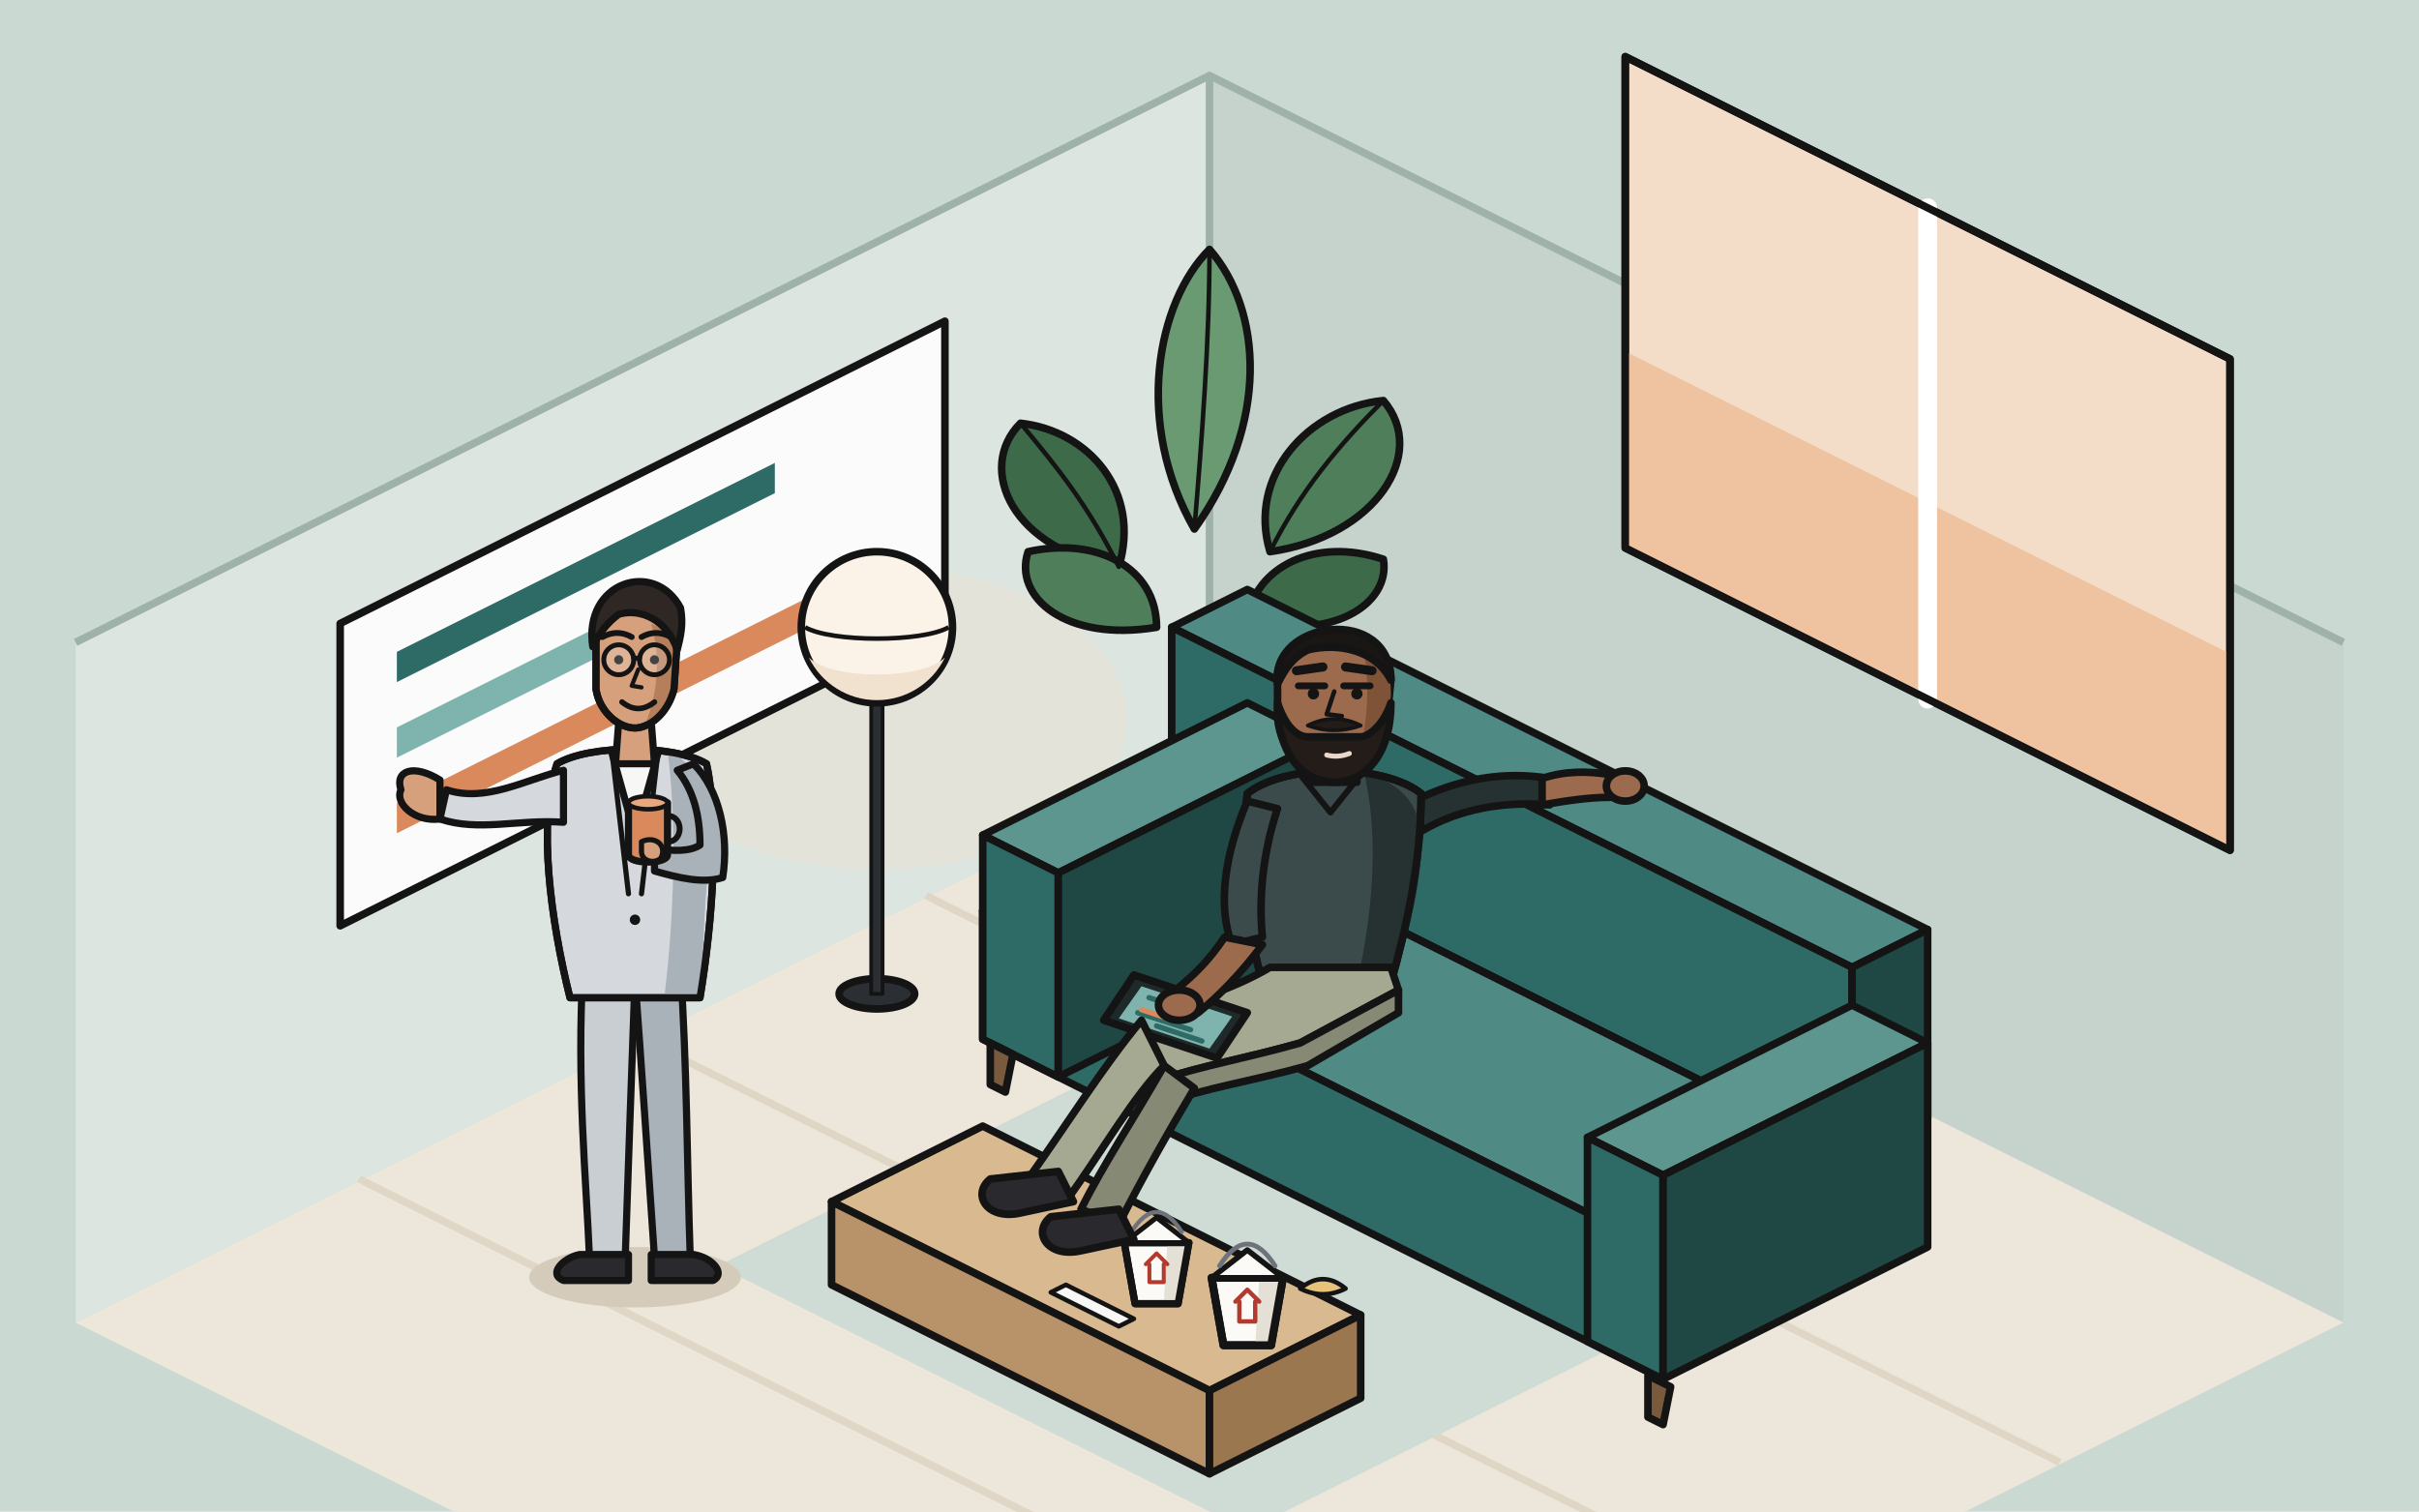
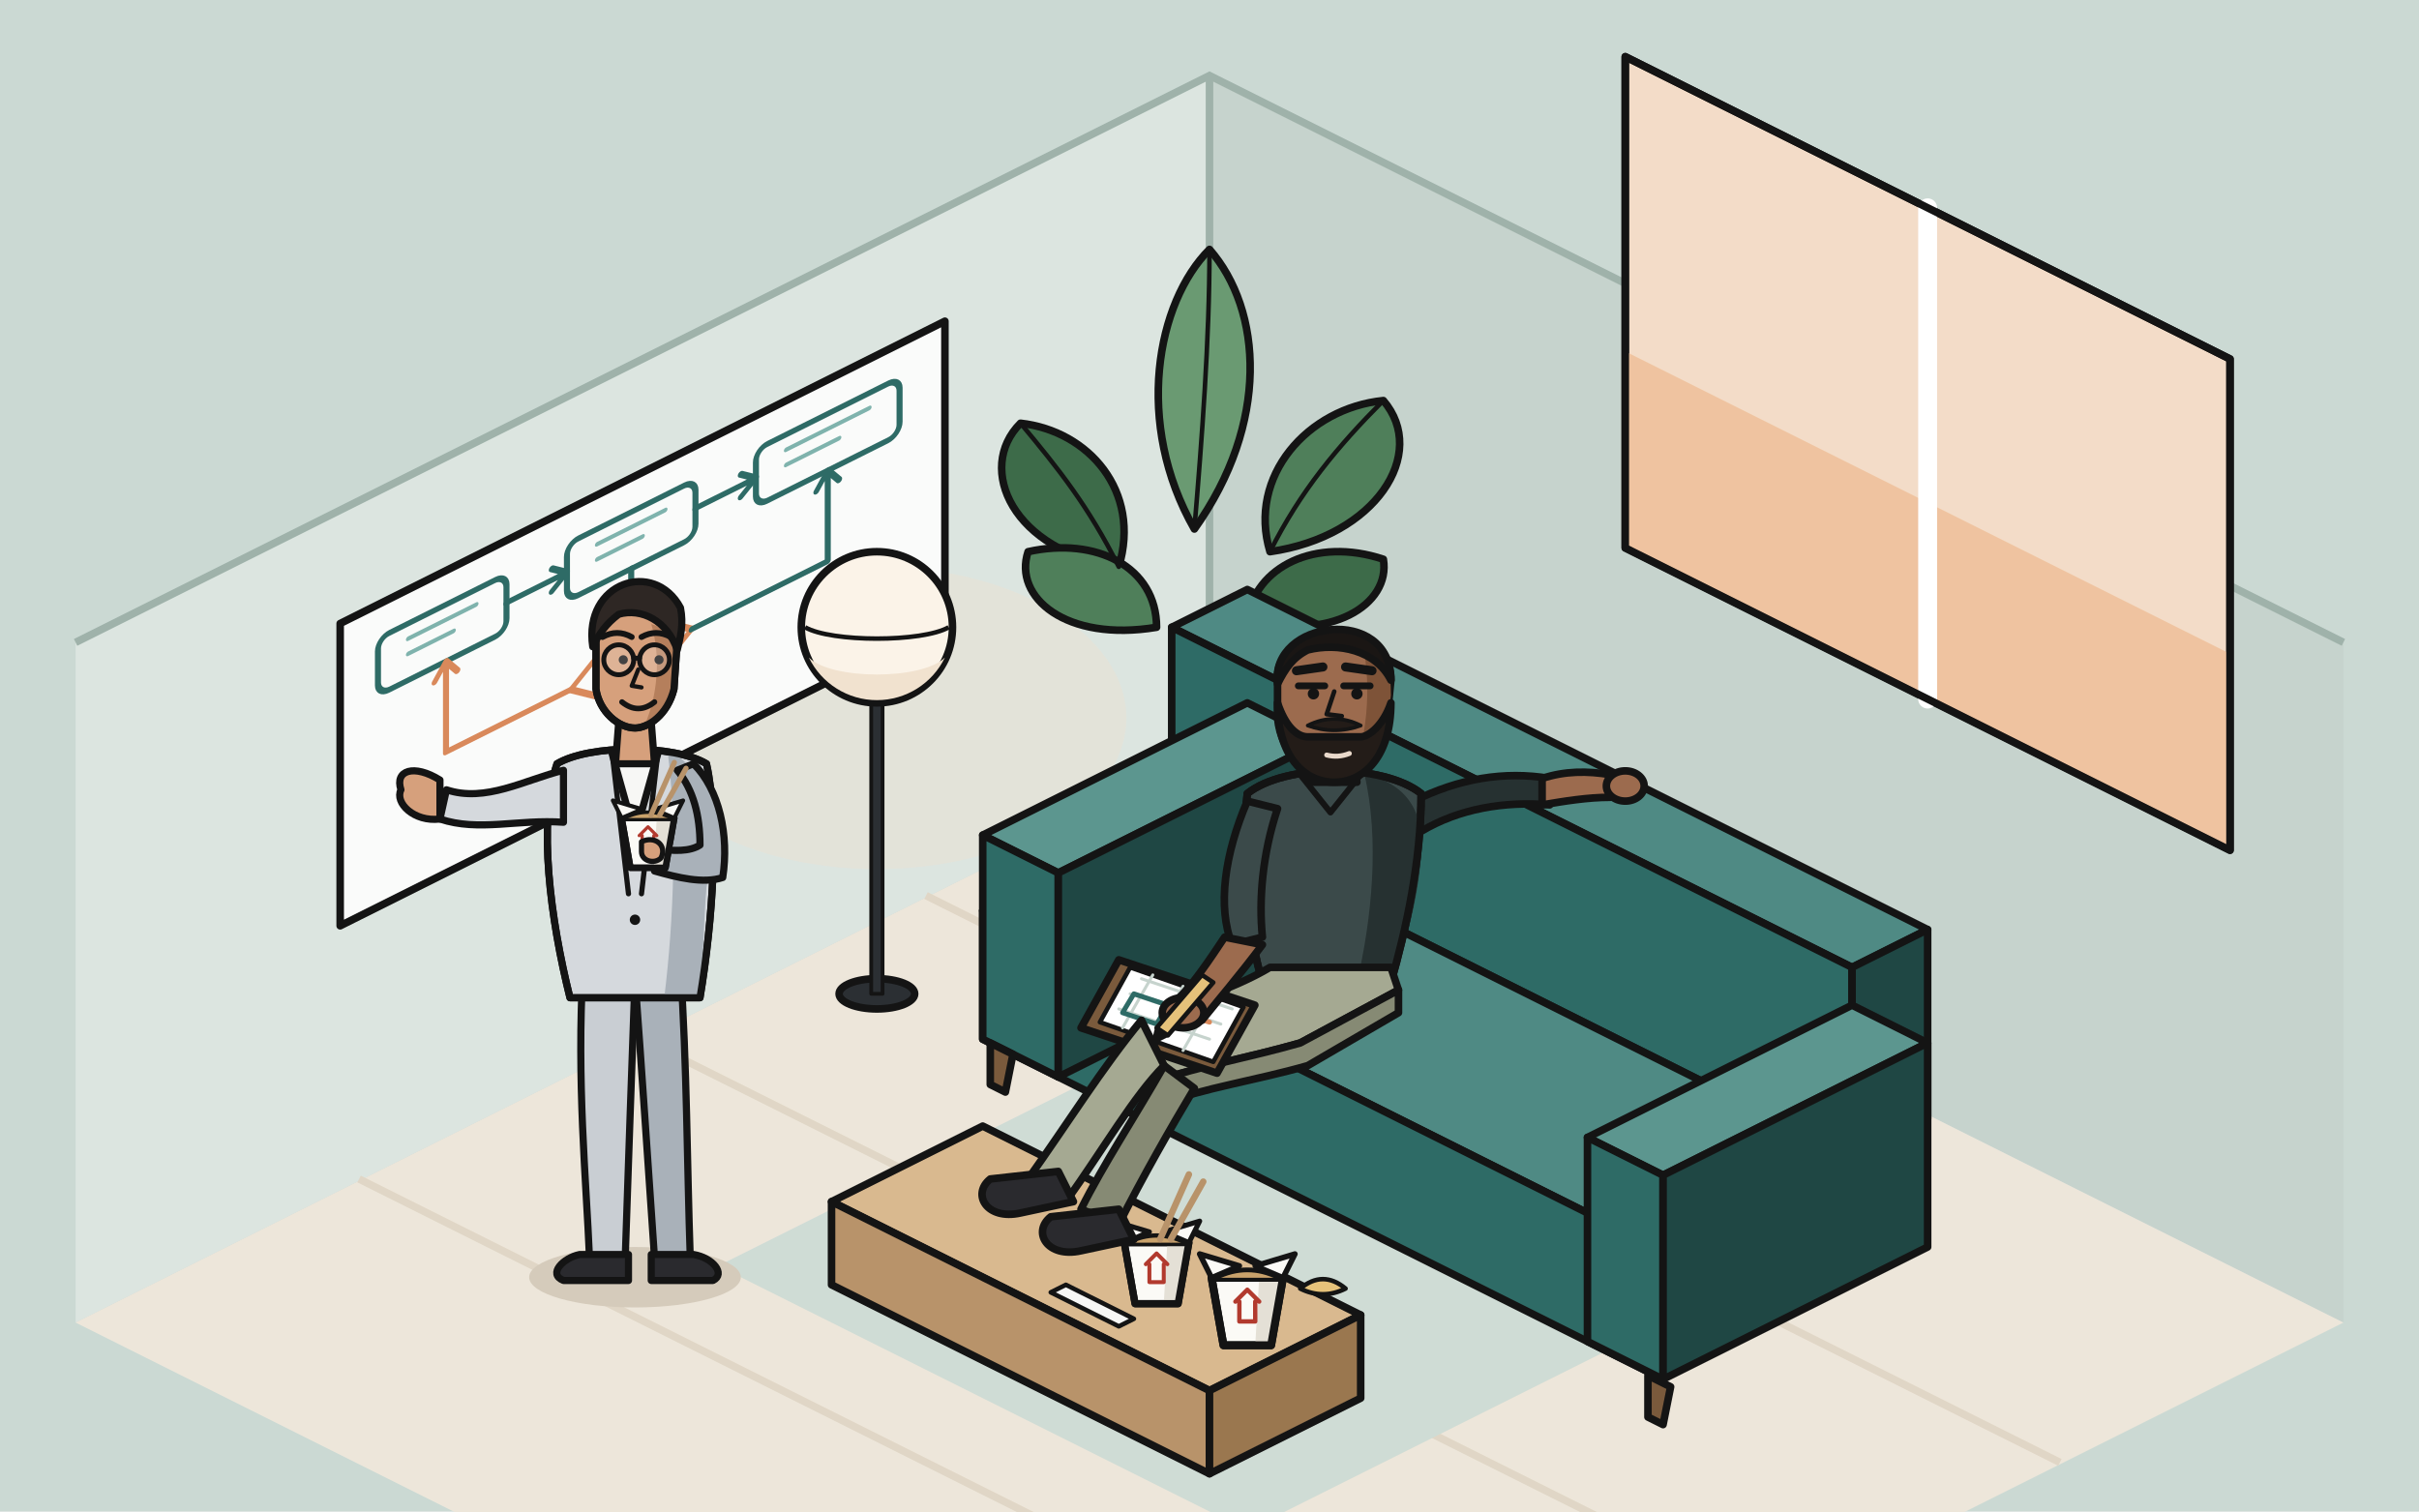
- <svg xmlns="http://www.w3.org/2000/svg" viewBox="0 0 640 400" width="640" height="400" role="img" aria-label="James stands easy by the run board with a coffee; John is on the sofa reading a diff. Dinner waits on the coffee table in takeout boxes.">
+ <svg xmlns="http://www.w3.org/2000/svg" viewBox="0 0 640 400" width="640" height="400" role="img" aria-label="John draws a spec sheet on a clipboard on his knee while James eats and watches.">
  <rect width="640" height="400" fill="#CBD9D3" />
  <polygon points="20,350 320,200 320,20 20,170" fill="#DCE5E0" />
  <polygon points="320,200 620,350 620,170 320,20" fill="#C6D3CD" />
  <polygon points="320,200 620,350 320,500 20,350" fill="#EDE6DA" />
  <g stroke="#E0D6C6" stroke-width="2">
    <line x1="95" y1="312" x2="395" y2="462" />
    <line x1="170" y1="275" x2="470" y2="425" />
    <line x1="245" y1="237" x2="545" y2="387" />
  </g>
  <polyline points="20,170 320,20 620,170" fill="none" stroke="#9FB2AA" stroke-width="2" />
  <line x1="320" y1="20" x2="320" y2="200" stroke="#9FB2AA" stroke-width="2" />
  <ellipse cx="232" cy="190" rx="66" ry="40" fill="#F3DCC8" fill-opacity="0.3" />
  <g stroke="#141414" stroke-width="2" stroke-linejoin="round" stroke-linecap="round">
    <polygon points="430,145 590,225 590,95 430,15" fill="#F3DCC8" />
    <polygon points="430,145 590,225 590,173 430,93" fill="#EFC3A0" stroke="none" />
    <line x1="510" y1="55" x2="510" y2="185" stroke="#FFFFFF" stroke-width="5" />
    <polygon points="430,145 590,225 590,95 430,15" fill="none" />
    <polygon points="90,245 250,165 250,85 90,165" fill="#FAFBFA" />
    <g transform="matrix(1 -0.5 0 1 90 165)" stroke-width="1.6">
-       <rect x="15" y="15" width="100" height="8" fill="#2E6B66" stroke="none" />
-       <rect x="15" y="35" width="70" height="8" fill="#7FB3AD" stroke="none" />
-       <rect x="15" y="55" width="125" height="8" fill="#D9895B" stroke="none" />
+       <rect x="10" y="9" width="34" height="15" rx="3" fill="none" stroke="#2E6B66" />
+       <path d="M44,16.5 L60,16.5 M56,13.5 L60,16.5 L56,19.5" fill="none" stroke="#2E6B66" />
+       <rect x="60" y="9" width="34" height="15" rx="3" fill="none" stroke="#2E6B66" />
+       <path d="M94,16.5 L110,16.5 M106,13.5 L110,16.5 L106,19.5" fill="none" stroke="#2E6B66" />
+       <rect x="110" y="9" width="38" height="15" rx="3" fill="none" stroke="#2E6B66" />
+       <path d="M77,24 L77,36 M74,32 L77,36 L80,32" fill="none" stroke="#2E6B66" />
+       <path d="M77,36 L93,48 L77,60 L61,48 Z" fill="none" stroke="#D9895B" />
+       <path d="M61,48 L28,48 L28,24 M25,28 L28,24 L31,28" fill="none" stroke="#D9895B" />
+       <path d="M93,48 L129,48 L129,24 M126,28 L129,24 L132,28" fill="none" stroke="#2E6B66" />
+       <path d="M18,13 L36,13 M18,17 L30,17 M68,13 L86,13 M68,17 L80,17 M118,13 L140,13 M118,17 L132,17" fill="none" stroke="#7FB3AD" stroke-width="1.2" />
    </g>
    <g>
      <path d="M296,150 C268,146 258,124 270,112 C288,114 302,130 296,150 Z" fill="#3D6B49" />
      <path d="M336,146 C364,142 378,120 366,106 C346,108 330,126 336,146 Z" fill="#4F7F5A" />
      <path d="M316,140 C300,112 306,80 320,66 C334,82 336,112 316,140 Z" fill="#6A9A72" />
      <path d="M306,166 C282,170 268,158 272,146 C290,142 306,150 306,166 Z" fill="#4F7F5A" />
      <path d="M330,164 C352,170 368,160 366,148 C348,142 332,150 330,164 Z" fill="#3D6B49" />
      <path d="M296,150 C288,134 280,124 270,112 M336,146 C344,130 354,118 366,106 M316,140 C318,116 320,90 320,66" fill="none" stroke-width="1.2" />
    </g>
    <polygon points="300,280 440,350 330,405 190,335" fill="#CFDCD5" stroke="none" />
    <polygon points="330,156 510,246 490,256 310,166" fill="#4F8A84" />
    <polygon points="310,166 490,256 490,306 310,216" fill="#2E6B66" />
    <polygon points="490,256 510,246 510,296 490,306" fill="#1F4744" />
    <polygon points="310,216 490,306 440,331 260,241" fill="#4F8A84" />
    <polygon points="260,241 440,331 440,365 260,275" fill="#2E6B66" />
    <polygon points="330,186 350,196 280,231 260,221" fill="#5C968F" />
    <polygon points="260,221 280,231 280,285 260,275" fill="#2E6B66" />
    <polygon points="280,231 350,196 350,250 280,285" fill="#1F4744" />
    <polygon points="490,266 510,276 440,311 420,301" fill="#5C968F" />
    <polygon points="420,301 440,311 440,365 420,355" fill="#2E6B66" />
    <polygon points="440,311 510,276 510,330 440,365" fill="#1F4744" />
    <polygon points="262,276 268,279 266,289 262,287" fill="#7A5A3C" />
    <polygon points="436,364 442,367 440,377 436,375" fill="#7A5A3C" />
  </g>
  <g class="john" stroke="#141414" stroke-width="2" stroke-linejoin="round" stroke-linecap="round">
    <path d="M374,212 C386,206 398,204 410,206 L410,213 C398,212 386,214 376,220 Z" fill="#263131" />
    <path d="M408,206 C414,204 420,204 426,205 L426,211 C420,211 414,212 408,213 Z" fill="#9C6B4E" />
    <ellipse cx="430" cy="208" rx="5" ry="4" fill="#9C6B4E" />
    <path d="M330,210 C328,228 330,246 334,260 L368,260 C372,246 376,228 376,210 C366,202 340,202 330,210 Z" fill="#3B4A4A" />
    <path d="M361,205 C372,207 377,215 376,226 C375,240 371,252 368,260 L359,260 C363,243 365,222 361,205 Z" fill="#263131" stroke="none" />
    <path d="M330,210 C328,228 330,246 334,260 L368,260 C372,246 376,228 376,210 C366,202 340,202 330,210 Z" fill="none" />
    <path d="M344,205 L352,215 L360,205" fill="none" stroke-width="1.6" />
    <path d="M347,197 L358,197 L359,207 L346,207 Z" fill="#9C6B4E" />
    <path d="M338,180 C337,165 368,163 368,180 L367,190 C366,200 360,205 353,205 C346,205 339,200 338,190 Z" fill="#9C6B4E" />
    <path d="M360,168 C367,171 368,178 368,184 L367,192 C365,199 362,202 358,204 C362,194 363,180 360,168 Z" fill="#7E5338" stroke="none" />
    <path d="M338,186 C338,200 345,207 353,207 C361,207 368,200 368,186 C366,192 362,195 360,195 L346,195 C343,195 340,192 338,186 Z" fill="#231C18" />
    <path d="M346,192 Q353,188.5 360,192 Q353,194.5 346,192 Z" fill="#231C18" stroke-width="1" />
    <path d="M338,181 C336,164 368,160 368,180 C364,172 354,170 346,172 C342,174 340,177 338,181 Z" fill="#1A1614" />
    <path d="M353,183 L351,189 L355,189.5" fill="none" stroke-width="1.2" />
    <path d="M343,177.5 L350,176.5 M356,176.5 L363,177.5" fill="none" stroke-width="2.4" />
    <path d="M343.5,181.5 L350.5,181.5 M355.5,181.5 L362.5,181.5" fill="none" stroke-width="1.8" />
    <circle cx="347.5" cy="183.6" r="1.5" fill="#141414" stroke="none" />
    <circle cx="359" cy="183.6" r="1.5" fill="#141414" stroke="none" />
    <path d="M351,199.8 Q354,200.6 357,199.4" fill="none" stroke="#E9D9CB" stroke-width="1.3" />
    <path d="M336,256 C326,262 312,266 302,270 L306,286 C318,282 330,280 344,276 L370,262 L368,256 Z" fill="#A5A992" />
    <path d="M306,286 C318,282 330,280 344,276 L370,262 L370,268 L346,282 C332,286 318,288 308,292 Z" fill="#868A74" />
-     <path d="M300,258 L330,268 L322,280 L292,270 Z" fill="#1E2A2A" />
-     <path d="M302,261 L326,269 L320,277.5 L296,269.5 Z" fill="#7FB3AD" stroke="none" />
-     <path d="M304,264 L313,267 M301,268 L315,272.5 M306,271.5 L318,275.5" fill="none" stroke-width="1.4" stroke="#2E6B66" />
-     <path d="M302,267.2 L309,269.5" fill="none" stroke-width="1.4" stroke="#D9895B" />
-     <path d="M330,212 C324,226 322,240 326,250 L334,248 C333,238 334,226 338,214 Z" fill="#3B4A4A" />
-     <path d="M324,248 C320,254 316,258 311,262 L317,268 C322,264 328,258 334,250 Z" fill="#9C6B4E" />
-     <ellipse cx="312" cy="266" rx="5.5" ry="4" fill="#9C6B4E" />
+     <path d="M296,254 L332,266 L322,284 L286,272 Z" fill="#7A5A3C" />
+     <path d="M299,256 L329,266.5 L321,281 L291,270.5 Z" fill="#FFFFFF" stroke-width="1.2" />
+     <path d="M302,259 L326,267 M299,263 L323,271 M296,267 L320,275 M305,258 L297,272 M313,261 L305,275 M321,264 L313,278" fill="none" stroke="#C6D3CD" stroke-width="0.8" />
+     <path class="draw d1" d="M300,263 L309,266 L306,271 L297,268 Z" fill="none" stroke="#2E6B66" stroke-width="1.3" />
+     <path class="draw d3" d="M312,268 L320,270.5" fill="none" stroke="#D9895B" stroke-width="1.3" />
+     <g class="scribble">
+       <path d="M330,212 C324,226 322,240 326,250 L334,248 C333,238 334,226 338,214 Z" fill="#3B4A4A" />
+       <path d="M324,248 C320,254 316,260 312,264 L318,270 C322,265 328,258 334,250 Z" fill="#9C6B4E" />
+       <ellipse cx="313" cy="268" rx="5.5" ry="4" fill="#9C6B4E" />
+       <path d="M306,272 L318,258 L321,260 L309,274 Z" fill="#E6C27A" stroke-width="1.2" />
+       <path d="M306,272 L309,274 L305,276 Z" fill="#141414" stroke-width="0.8" />
+     </g>
  </g>
  <g stroke="#141414" stroke-width="2" stroke-linejoin="round" stroke-linecap="round">
    <polygon points="260,298 360,348 320,368 220,318" fill="#D9B98F" />
    <polygon points="220,318 320,368 320,390 220,340" fill="#B8936A" />
    <polygon points="320,368 360,348 360,370 320,390" fill="#9A774F" />
    <g class="dinner">
      <g transform="translate(306 345) scale(0.95)">
        <path d="M-9,-17 L9,-17 L6,0 L-6,0 Z" fill="#FBFAF6" />
        <path d="M3,-17 L9,-17 L6,0 L2,0 Z" fill="#E4E0D6" stroke="none" />
        <path d="M-9,-17 L9,-17 L6,0 L-6,0 Z" fill="none" />
-         <path d="M-9,-17 L0,-24 L9,-17 Z" fill="#FBFAF6" stroke-width="1.4" />
-         <path d="M-7,-20 Q0,-31 7,-20" fill="none" stroke="#6E737B" stroke-width="1.2" />
+         <path d="M-9,-17 L-12,-23 L-2,-20 Z M9,-17 L12,-23 L2,-20 Z" fill="#FBFAF6" stroke-width="1.4" />
+         <path d="M-8,-17 Q0,-21 8,-17" fill="#C9A26B" stroke-width="1.2" />
        <path d="M-3,-11 L0,-14 L3,-11 M-2,-11 L-2,-6 L2,-6 L2,-11" fill="none" stroke="#B23A2E" stroke-width="1.1" />
+         <path d="M1,-18 L9,-36 M4,-18 L13,-34" fill="none" stroke="#B8936A" stroke-width="1.8" />
      </g>
      <g transform="translate(330 356) scale(1.05)">
        <path d="M-9,-17 L9,-17 L6,0 L-6,0 Z" fill="#FBFAF6" />
        <path d="M3,-17 L9,-17 L6,0 L2,0 Z" fill="#E4E0D6" stroke="none" />
        <path d="M-9,-17 L9,-17 L6,0 L-6,0 Z" fill="none" />
-         <path d="M-9,-17 L0,-24 L9,-17 Z" fill="#FBFAF6" stroke-width="1.4" />
-         <path d="M-7,-20 Q0,-31 7,-20" fill="none" stroke="#6E737B" stroke-width="1.2" />
+         <path d="M-9,-17 L-12,-23 L-2,-20 Z M9,-17 L12,-23 L2,-20 Z" fill="#FBFAF6" stroke-width="1.4" />
+         <path d="M-8,-17 Q0,-21 8,-17" fill="#C9A26B" stroke-width="1.2" />
        <path d="M-3,-11 L0,-14 L3,-11 M-2,-11 L-2,-6 L2,-6 L2,-11" fill="none" stroke="#B23A2E" stroke-width="1.1" />
      </g>
      <path d="M282,340 L300,349 L296,351 L278,342 Z" fill="#F7F7F5" stroke-width="1.2" />
      <path d="M344,341 Q350,336 356,341 Q350,344 344,341 Z" fill="#E6C27A" stroke-width="1.2" />
    </g>
  </g>
  <g stroke="#141414" stroke-width="2" stroke-linejoin="round" stroke-linecap="round">
    <path d="M302,270 C292,282 282,298 272,312 L282,318 C292,304 300,290 308,282 Z" fill="#A5A992" />
    <path d="M308,282 C300,296 292,308 286,320 L296,324 C302,312 310,298 316,288 Z" fill="#868A74" />
    <path d="M262,312 C257,316 261,323 270,321 L284,318 L280,310 Z" fill="#2A2A2E" />
    <path d="M278,322 C273,326 277,333 286,331 L300,328 L296,320 Z" fill="#2A2A2E" />
  </g>
  <g stroke="#141414" stroke-width="2" stroke-linejoin="round">
    <ellipse cx="232" cy="263" rx="10" ry="4" fill="#2B2F33" />
    <rect x="230.5" y="184" width="3" height="79" fill="#2B2F33" stroke-width="1" />
    <circle cx="232" cy="166" r="20" fill="#FBF3E8" />
    <path d="M214,174 A20,20 0 0 0 250,174 C244,180 220,180 214,174 Z" fill="#F1E2CF" stroke="none" />
    <path d="M213,166 C220,170 244,170 251,166" fill="none" stroke-width="1.2" />
  </g>
  <ellipse cx="168" cy="338" rx="28" ry="8" fill="#D5CBBB" />
  <g class="james" transform="translate(168 338) scale(0.86)" stroke="#141414" stroke-width="2.2" stroke-linejoin="round" stroke-linecap="round">
    <path d="M-16,-95 C-18,-60 -15,-30 -14,-6 L-3,-6 C-2,-35 -1,-65 0,-92 Z" fill="#C9CED3" />
    <path d="M0,-92 C2,-65 4,-35 6,-6 L17,-6 C16,-35 16,-65 14,-95 Z" fill="#A9B1B9" />
    <path d="M-17,-7 C-22,-6 -27,-1 -22,1 L-2,1 L-2,-7 Z" fill="#2A2A2E" />
    <path d="M5,-7 L5,1 L24,1 C28,-1 24,-6 18,-7 Z" fill="#2A2A2E" />
    <path d="M-24,-158 C-30,-140 -26,-110 -20,-86 L20,-86 C24,-110 26,-140 22,-158 C12,-164 -14,-164 -24,-158 Z" fill="#D5D9DD" />
    <path d="M10,-162 C21,-158 26,-140 22,-120 C21,-108 21,-96 20,-86 L9,-86 C12,-110 13,-140 10,-162 Z" fill="#A9B1B9" stroke="none" />
    <path d="M-24,-158 C-30,-140 -26,-110 -20,-86 L20,-86 C24,-110 26,-140 22,-158 C12,-164 -14,-164 -24,-158 Z" fill="none" />
    <path d="M-7,-161 L0,-136 L7,-161 Z" fill="#F7F7F5" />
    <path d="M-7,-161 L-2,-118 M7,-161 L2,-118" fill="none" stroke-width="1.6" />
    <circle cx="0" cy="-110" r="1.6" fill="#141414" stroke="none" />
    <g transform="rotate(0 -22 -148)">
      <g>
        <path d="M-22,-156 C-34,-153 -46,-146 -58,-150 L-60,-141 C-48,-137 -36,-141 -22,-140 Z" fill="#D5D9DD" />
        <path d="M-60,-153 C-68,-158 -74,-156 -72,-150 C-74,-146 -68,-140 -60,-141 Z" fill="#D6A07C" />
      </g>
    </g>
    <path d="M18,-158 C26,-150 29,-136 27,-123 C21,-121 13,-123 6,-125 L6,-132 C12,-131 17,-131 20,-133 C20,-142 18,-150 13,-156 Z" fill="#A9B1B9" />
-     <path d="M-2,-146 L10,-146 L10,-130 C10,-127 -2,-127 -2,-130 Z" fill="#D9895B" />
-     <path d="M10,-142 C15,-142 15,-134 10,-134" fill="none" stroke-width="1.8" />
-     <ellipse cx="4" cy="-146" rx="6" ry="2" fill="#E8A77E" stroke-width="1.4" />
+     <g transform="translate(4 -126) scale(0.9)">
+       <path d="M-9,-17 L9,-17 L6,0 L-6,0 Z" fill="#FBFAF6" />
+       <path d="M3,-17 L9,-17 L6,0 L2,0 Z" fill="#E4E0D6" stroke="none" />
+       <path d="M-9,-17 L9,-17 L6,0 L-6,0 Z" fill="none" />
+       <path d="M-9,-17 L-12,-23 L-2,-20 Z M9,-17 L12,-23 L2,-20 Z" fill="#FBFAF6" stroke-width="1.4" />
+       <path d="M-8,-17 Q0,-21 8,-17" fill="#C9A26B" stroke-width="1.2" />
+       <path d="M-3,-11 L0,-14 L3,-11 M-2,-11 L-2,-6 L2,-6 L2,-11" fill="none" stroke="#B23A2E" stroke-width="1.1" />
+       <path d="M1,-18 L9,-36 M4,-18 L13,-34" fill="none" stroke="#B8936A" stroke-width="1.8" />
+     </g>
    <path d="M2,-134 C6,-136 10,-133 8,-129 C6,-127 2,-128 2,-131 Z" fill="#D6A07C" stroke-width="1.6" />
    <path d="M-5,-171 L5,-171 L6,-158 L-6,-158 Z" fill="#D6A07C" />
    <path d="M-12,-196 C-13,-211 12,-213 13,-196 L12,-181 C10,-173 4,-169 0,-169 C-5,-169 -11,-174 -12,-181 Z" fill="#D6A07C" />
    <path d="M5,-201 C12,-199 13,-191 12,-181 C10,-174 6,-171 3,-170 C7,-179 8,-191 5,-201 Z" fill="#B57F5C" stroke="none" />
    <path d="M-12,-196 C-13,-211 12,-213 13,-196 L12,-181 C10,-173 4,-169 0,-169 C-5,-169 -11,-174 -12,-181 Z" fill="none" />
    <path d="M-13,-194 C-16,-214 6,-221 14,-206 C15,-201 14,-197 13,-193 C10,-202 2,-206 -5,-204 C-9,-201 -11,-198 -13,-194 Z" fill="#2E2724" />
    <path d="M-10,-197 Q-5.5,-199.5 -1,-197 M2,-197 Q6.5,-199.5 11,-197" fill="none" stroke-width="1.8" />
-     <circle cx="-5" cy="-190" r="1.4" fill="#141414" stroke="none" />
-     <circle cx="6" cy="-190" r="1.4" fill="#141414" stroke="none" />
+     <circle cx="-3.6" cy="-190" r="1.4" fill="#141414" stroke="none" />
+     <circle cx="7.4" cy="-190" r="1.4" fill="#141414" stroke="none" />
    <circle cx="-5" cy="-190" r="4.6" fill="#FFFFFF" fill-opacity="0.2" stroke-width="1.5" />
    <circle cx="6" cy="-190" r="4.6" fill="#FFFFFF" fill-opacity="0.2" stroke-width="1.5" />
    <path d="M-0.4,-190.5 L1.4,-190.5" fill="none" stroke-width="1.5" />
    <path d="M1,-187 L-1,-182 L2,-181.5" fill="none" stroke-width="1.3" />
    <path d="M-4,-177 Q1,-173 6,-177" fill="none" stroke-width="1.7" />
  </g>
</svg>
